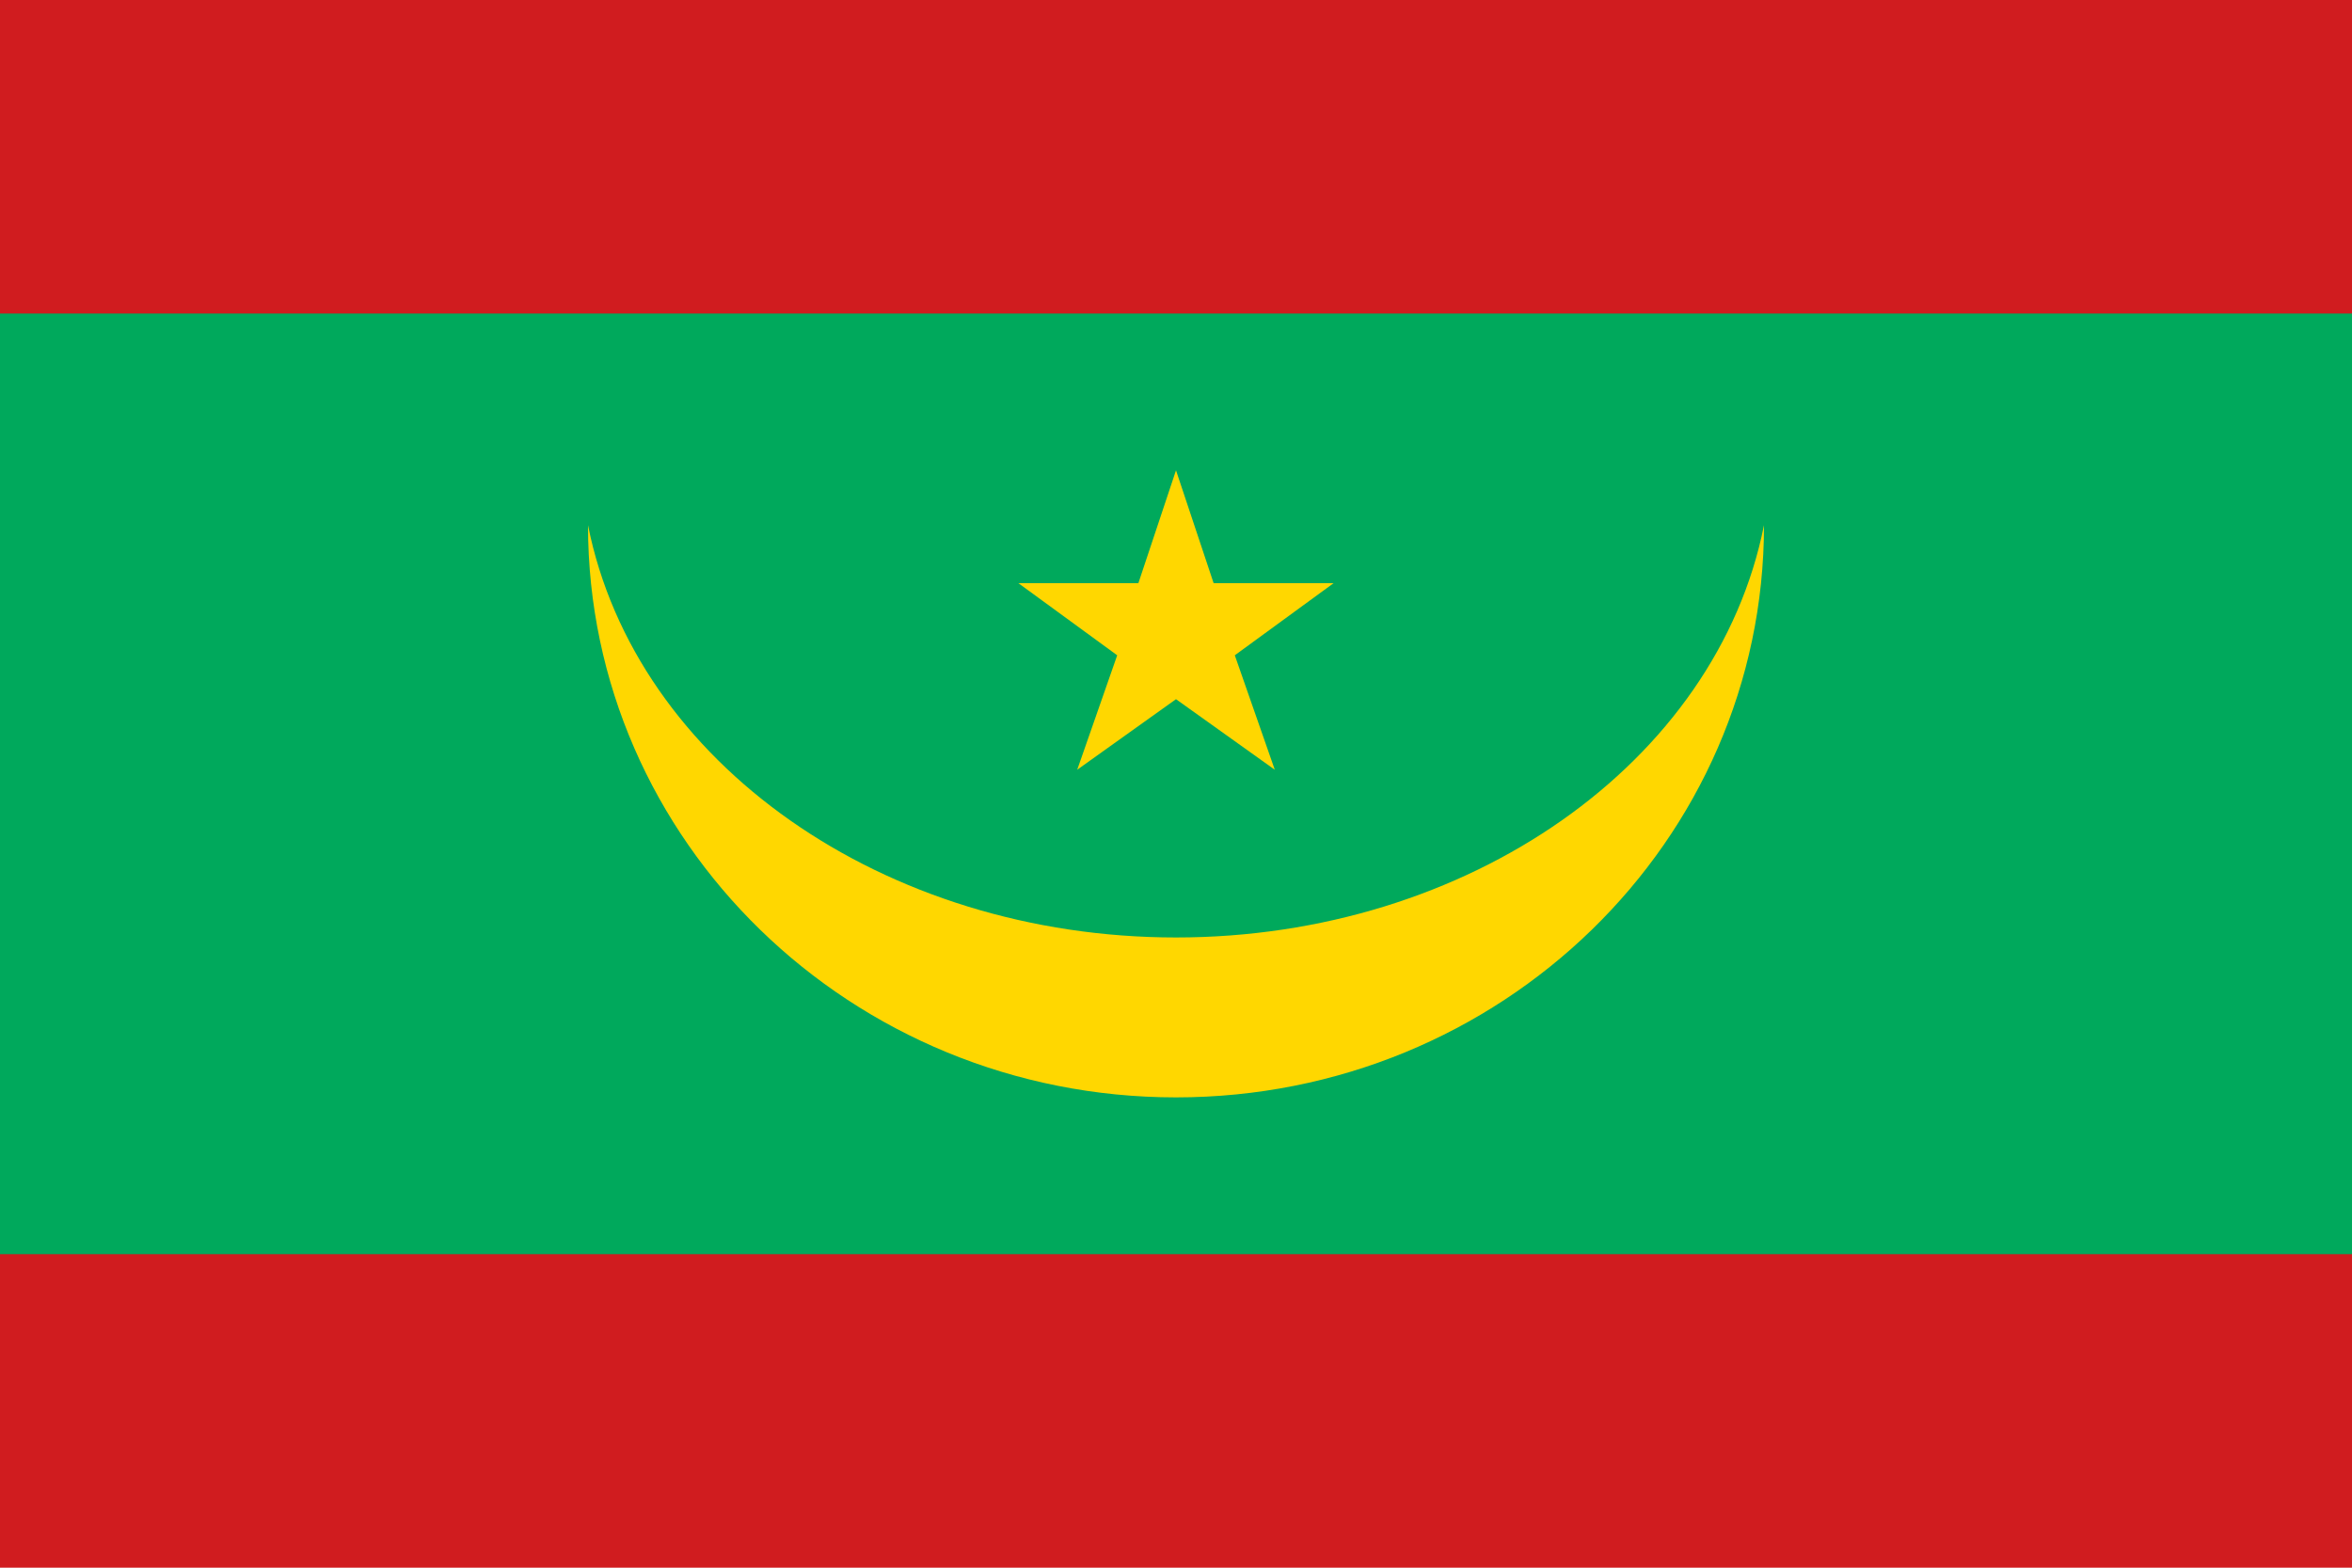
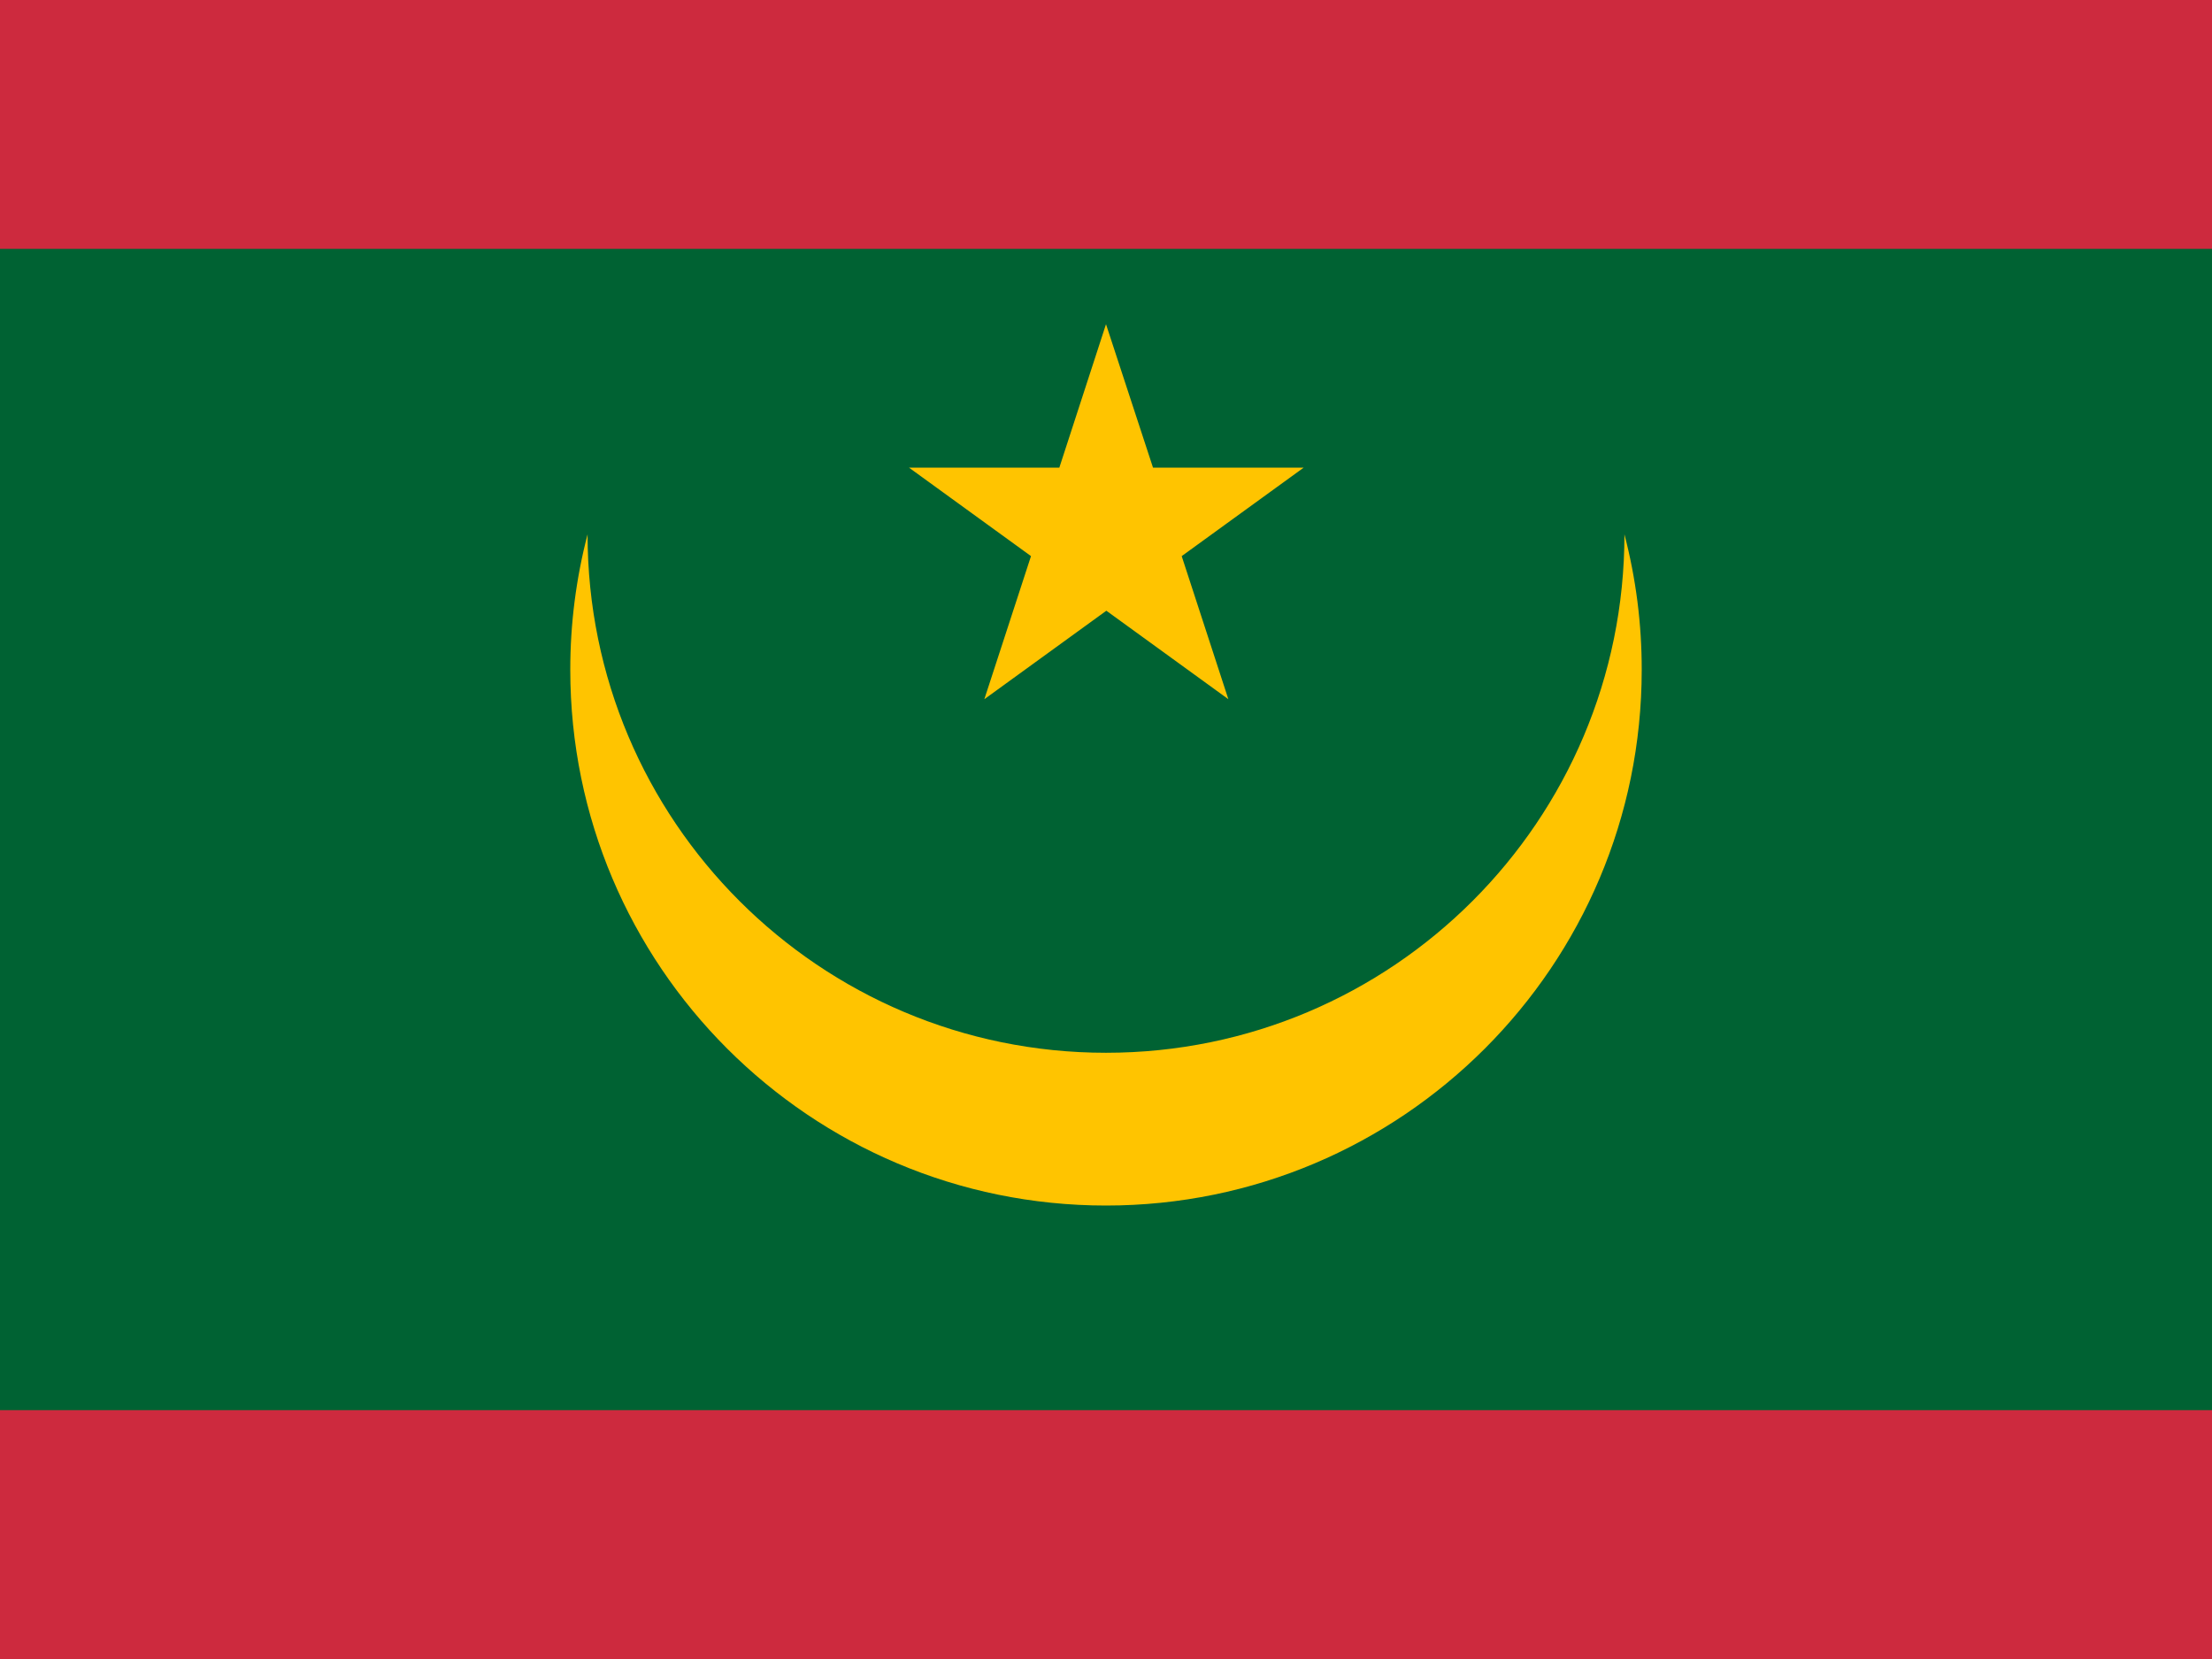
- <svg xmlns="http://www.w3.org/2000/svg" viewBox="0 0 3000 2000">
-   <path fill="#d01c1f" d="M0 0h3000v2000H0z" />
-   <path fill="#00a95c" d="M0 400h3000v1200H0z" />
-   <path fill="gold" d="M1299 744h153l48-144 48 144h153l-126 92 51 146-126-90-126 90 51-146zm-549-74a760.093 628 0 001500 0 750 730 0 01-1500 0z" />
+ <svg xmlns="http://www.w3.org/2000/svg" id="flag-icons-mr" viewBox="0 0 640 480">
+   <path fill="#cd2a3e" d="M0 0h640v480H0z" />
+   <path fill="#006233" d="M0 72h640v336H0z" />
+   <path fill="#ffc400" d="M470 154.6a150 150 0 0 1-300 0 154.9 154.9 0 0 0-5 39.2 155 155 0 1 0 310 0 154.4 154.4 0 0 0-5-39.2" class="mr-st1" />
+   <path fill="#ffc400" d="m320 93.8-13.5 41.5H263l35.3 25.6-13.5 41.4 35.3-25.6 35.3 25.6-13.5-41.4 35.3-25.6h-43.6z" />
</svg>
